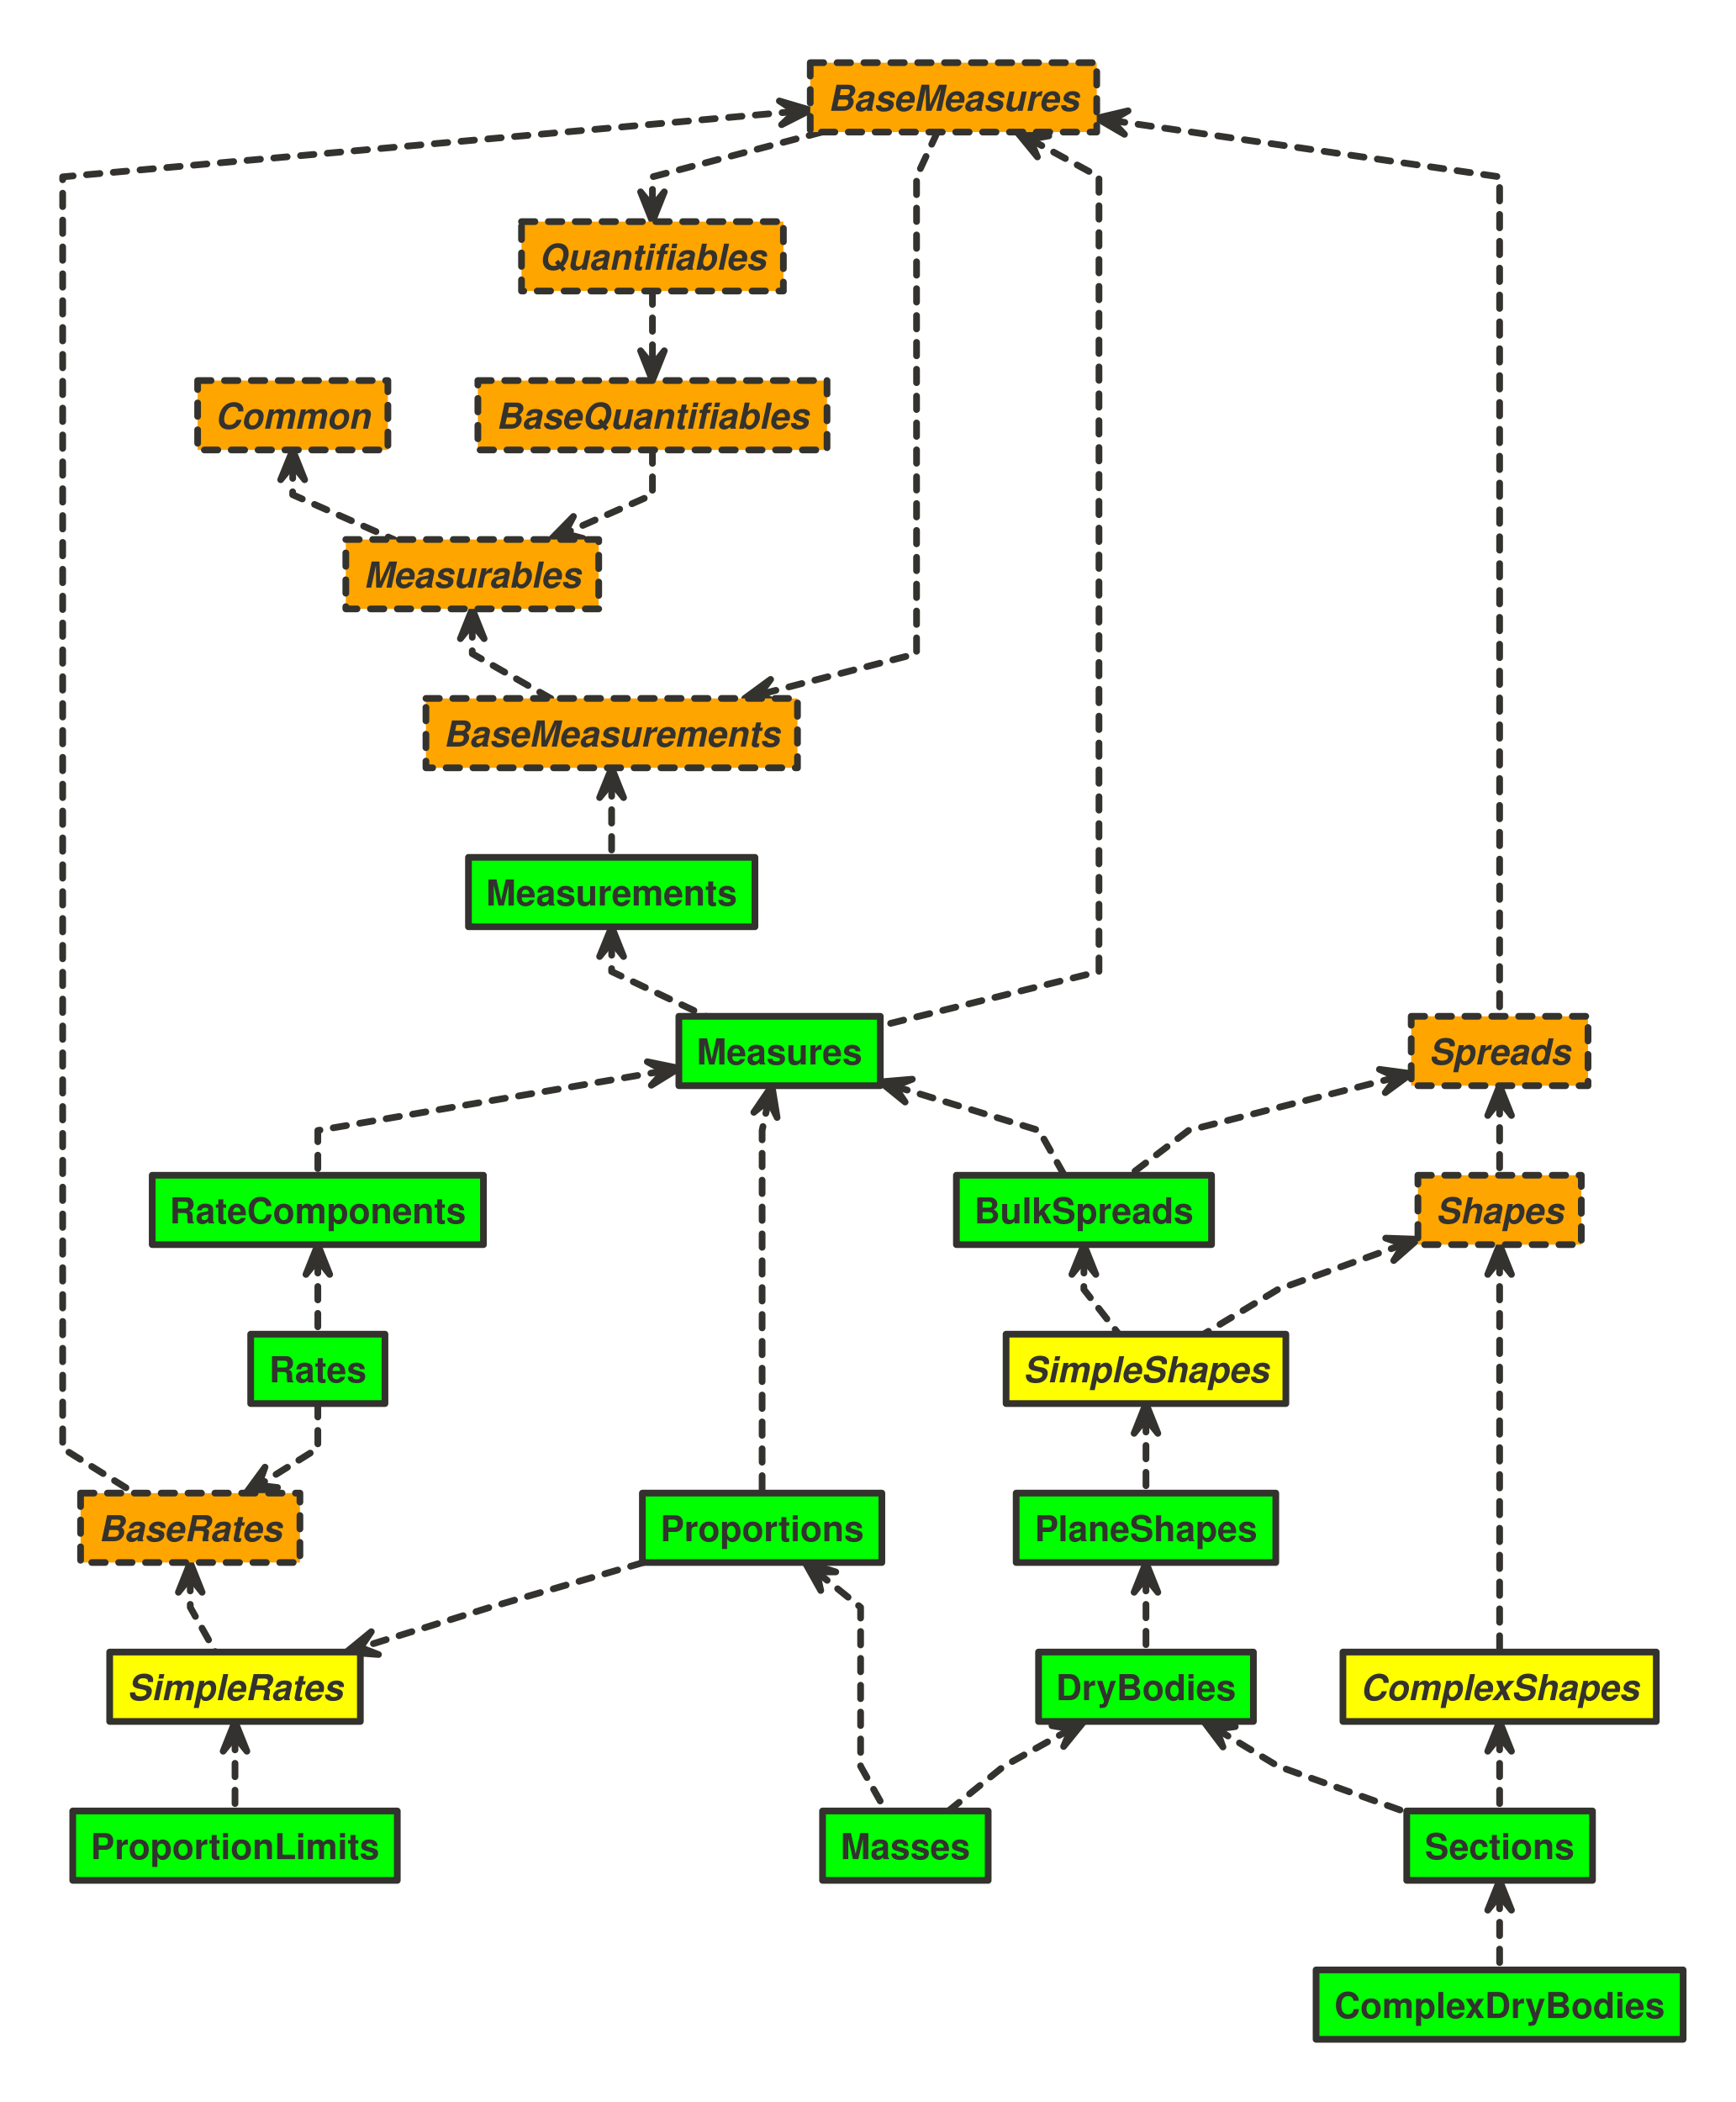
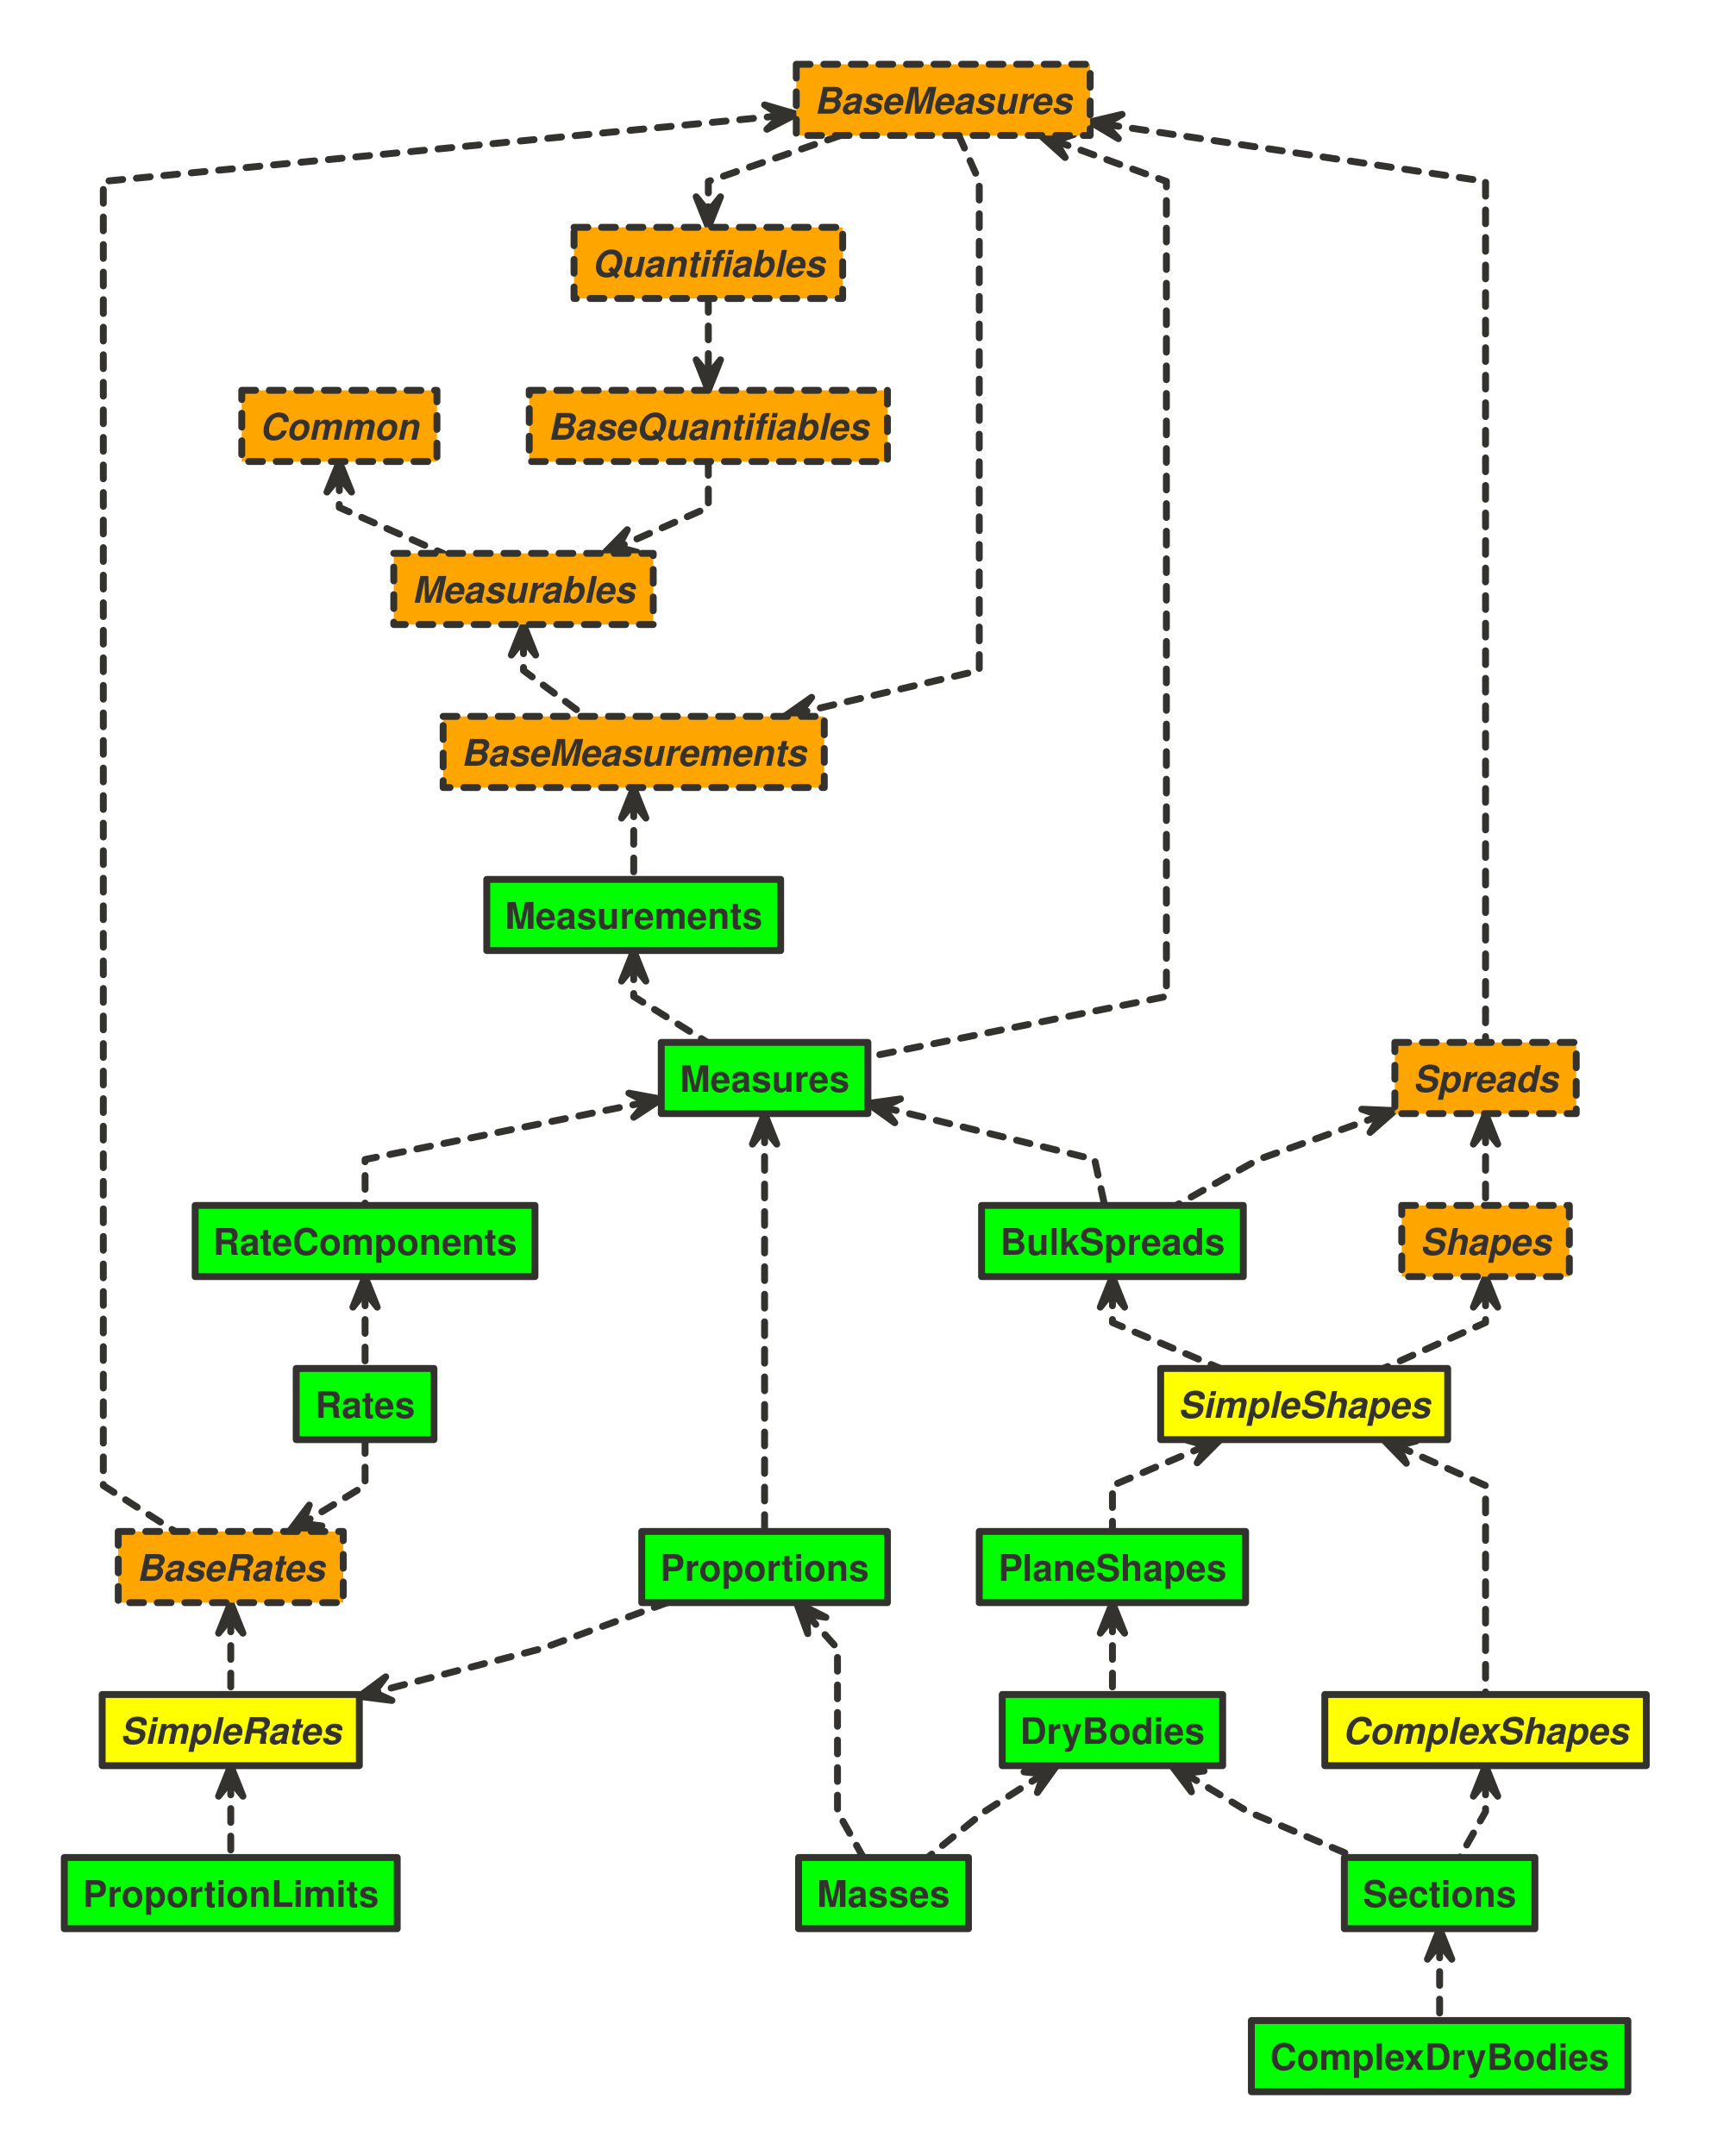
- <svg xmlns="http://www.w3.org/2000/svg" version="1.1" baseProfile="full" width="775.5" height="939.0" viewbox="0 0 775.5 939">
+ <svg xmlns="http://www.w3.org/2000/svg" version="1.1" baseProfile="full" width="745.0" height="939.0" viewbox="0 0 745 939">
  <g stroke-width="1.0" text-align="left" font="12pt Helvetica, Arial, sans-serif" font-size="12pt" font-family="Helvetica" font-weight="bold" font-style="normal">
    <g font-family="Helvetica" font-size="12pt" font-weight="bold" font-style="normal" stroke-width="3.0" stroke-linejoin="round" stroke-linecap="round" stroke="#33322E">
      <g stroke="transparent" fill="transparent">
-         <rect x="0.0" y="0.0" height="939.0" width="775.5" stroke="none" />
+         <rect x="0.0" y="0.0" height="939.0" width="745.0" stroke="none" />
      </g>
-       <g transform="translate(12.5, 8)" fill="#33322E">
+       <g transform="translate(8, 8)" fill="#33322E">
        <g transform="translate(20, 20)" fill="#33322E" font-family="Helvetica" font-size="12pt" font-weight="normal" font-style="normal">
          <g stroke-dasharray="6 6">
-             <path d="M98.3 179.7 L98.25 193 L143.461 213 L143.5 213.0 " fill="none" />
-           </g>
-           <path d="M103.6 186.3 L98.3 179.7 L92.9 186.3 L98.3 173.0 Z" />
-           <g stroke-dasharray="6 6">
-             <path d="M178.5 250.7 L178.5 264 L213.57 284 L213.6 284.0 " fill="none" />
-           </g>
-           <path d="M183.8 257.3 L178.5 250.7 L173.2 257.3 L178.5 244.0 Z" />
-           <g stroke-dasharray="6 6">
-             <path d="M259.0 173.0 L259 193 L219.748 210.31 L219.7 210.3 " fill="none" />
-           </g>
-           <path d="M223.7 202.7 L219.7 210.3 L228.0 212.5 L213.6 213.0 Z" />
-           <g stroke-dasharray="6 6">
-             <path d="M259.0 102.0 L259 122 L259 135.333 L259.0 135.3 " fill="none" />
-           </g>
-           <path d="M253.7 128.7 L259.0 135.3 L264.3 128.7 L259.0 142.0 Z" />
-           <g stroke-dasharray="6 6">
-             <path d="M386.3 31.0 L377 51 L377 86.5 L377 86.5 L377 122 L377 122 L377 157.5 L377 157.5 L377 193 L377 193 L377 228.5 L377 228.5 L377 264 L377 264 L306.691 282.319 L306.7 282.3 " fill="none" />
-           </g>
-           <path d="M311.8 275.5 L306.7 282.3 L314.5 285.8 L300.2 284.0 Z" />
-           <g stroke-dasharray="6 6">
-             <path d="M334.8 31.0 L259 51 L259 64.333 L259.0 64.3 " fill="none" />
-           </g>
-           <path d="M253.7 57.7 L259.0 64.3 L264.3 57.7 L259.0 71.0 Z" />
-           <g stroke-dasharray="6 6">
-             <path d="M464.1 25.8 L637.5 51 L637.5 86.5 L637.5 86.5 L637.5 122 L637.5 122 L637.5 157.5 L637.5 157.5 L637.5 193 L637.5 193 L637.5 228.5 L637.5 228.5 L637.5 264 L637.5 264 L637.5 299.5 L637.5 299.5 L637.5 335 L637.5 335 L637.5 370.5 L637.5 370.5 L637.5 406 L637.5 406 L637.5 426 L637.5 426.0 " fill="none" />
-           </g>
-           <path d="M471.5 21.5 L464.1 25.8 L469.9 32.0 L457.5 24.8 Z" />
-           <g stroke-dasharray="6 6">
-             <path d="M637.5 463.7 L637.5 477 L637.5 497 L637.5 497.0 " fill="none" />
-           </g>
-           <path d="M642.8 470.3 L637.5 463.7 L632.2 470.3 L637.5 457.0 Z" />
-           <g stroke-dasharray="6 6">
-             <path d="M240.8 321.7 L240.75 335 L240.75 355 L240.8 355.0 " fill="none" />
-           </g>
-           <path d="M246.1 328.3 L240.8 321.7 L235.4 328.3 L240.8 315.0 Z" />
-           <g stroke-dasharray="6 6">
-             <path d="M240.8 392.7 L240.75 406 L283.004 426 L283.0 426.0 " fill="none" />
-           </g>
-           <path d="M246.1 399.3 L240.8 392.7 L235.4 399.3 L240.8 386.0 Z" />
-           <g stroke-dasharray="6 6">
-             <path d="M427.7 34.2 L458.5 51 L458.5 86.5 L458.5 86.5 L458.5 122 L458.5 122 L458.5 157.5 L458.5 157.5 L458.5 193 L458.5 193 L458.5 228.5 L458.5 228.5 L458.5 264 L458.5 264 L458.5 299.5 L458.5 299.5 L458.5 335 L458.5 335 L458.5 370.5 L458.5 370.5 L458.5 406 L458.5 406 L360.75 430.309 L360.8 430.3 " fill="none" />
-           </g>
-           <path d="M436.1 32.7 L427.7 34.2 L431.0 42.1 L421.9 31.0 Z" />
-           <g stroke-dasharray="6 6">
-             <path d="M322.9 21.8 L-4.5 51 L-4.5 86.5 L-4.5 86.5 L-4.5 122 L-4.5 122 L-4.5 157.5 L-4.5 157.5 L-4.5 193 L-4.5 193 L-4.5 228.5 L-4.5 228.5 L-4.5 264 L-4.5 264 L-4.5 299.5 L-4.5 299.5 L-4.5 335 L-4.5 335 L-4.5 370.5 L-4.5 370.5 L-4.5 406 L-4.5 406 L-4.5 441.5 L-4.5 441.5 L-4.5 477 L-4.5 477 L-4.5 512.5 L-4.5 512.5 L-4.5 548 L-4.5 548 L-4.5 583.5 L-4.5 583.5 L-4.5 619 L-4.5 619 L27.613 639 L27.6 639.0 " fill="none" />
-           </g>
-           <path d="M316.7 27.7 L322.9 21.8 L315.7 17.1 L329.5 21.2 Z" />
-           <g stroke-dasharray="6 6">
-             <path d="M264.2 450.4 L109.5 477 L109.5 497 L109.5 497.0 " fill="none" />
-           </g>
-           <path d="M258.5 456.8 L264.2 450.4 L256.7 446.3 L270.8 449.2 Z" />
-           <g stroke-dasharray="6 6">
-             <path d="M109.5 599.0 L109.5 619 L83.046 635.476 L83.0 635.5 " fill="none" />
-           </g>
-           <path d="M85.9 627.4 L83.0 635.5 L91.5 636.5 L77.4 639.0 Z" />
-           <g stroke-dasharray="6 6">
-             <path d="M109.5 534.7 L109.5 548 L109.5 568 L109.5 568.0 " fill="none" />
-           </g>
-           <path d="M114.8 541.3 L109.5 534.7 L104.2 541.3 L109.5 528.0 Z" />
-           <g stroke-dasharray="6 6">
-             <path d="M52.5 676.7 L52.5 690 L63.768 710 L63.8 710.0 " fill="none" />
-           </g>
-           <path d="M57.8 683.3 L52.5 676.7 L47.2 683.3 L52.5 670.0 Z" />
+             <path d="M119.8 179.7 L119.75 193 L164.961 213 L165.0 213.0 " fill="none" />
+           </g>
+           <path d="M125.1 186.3 L119.8 179.7 L114.4 186.3 L119.8 173.0 Z" />
+           <g stroke-dasharray="6 6">
+             <path d="M200.0 250.7 L200 264 L227.042 284 L227.0 284.0 " fill="none" />
+           </g>
+           <path d="M205.3 257.3 L200.0 250.7 L194.7 257.3 L200.0 244.0 Z" />
+           <g stroke-dasharray="6 6">
+             <path d="M280.5 173.0 L280.5 193 L241.248 210.31 L241.2 210.3 " fill="none" />
+           </g>
+           <path d="M245.2 202.7 L241.2 210.3 L249.5 212.5 L235.1 213.0 Z" />
+           <g stroke-dasharray="6 6">
+             <path d="M280.5 102.0 L280.5 122 L280.5 135.333 L280.5 135.3 " fill="none" />
+           </g>
+           <path d="M275.2 128.7 L280.5 135.3 L285.8 128.7 L280.5 142.0 Z" />
+           <g stroke-dasharray="6 6">
+             <path d="M389.6 31.0 L398.5 51 L398.5 86.5 L398.5 86.5 L398.5 122 L398.5 122 L398.5 157.5 L398.5 157.5 L398.5 193 L398.5 193 L398.5 228.5 L398.5 228.5 L398.5 264 L398.5 264 L320.2 282.469 L320.2 282.5 " fill="none" />
+           </g>
+           <path d="M325.5 275.7 L320.2 282.5 L327.9 286.1 L313.7 284.0 Z" />
+           <g stroke-dasharray="6 6">
+             <path d="M338.1 31.0 L280.5 51 L280.5 64.333 L280.5 64.3 " fill="none" />
+           </g>
+           <path d="M275.2 57.7 L280.5 64.3 L285.8 57.7 L280.5 71.0 Z" />
+           <g stroke-dasharray="6 6">
+             <path d="M453.3 26.1 L619 51 L619 86.5 L619 86.5 L619 122 L619 122 L619 157.5 L619 157.5 L619 193 L619 193 L619 228.5 L619 228.5 L619 264 L619 264 L619 299.5 L619 299.5 L619 335 L619 335 L619 370.5 L619 370.5 L619 406 L619 406 L619 426 L619.0 426.0 " fill="none" />
+           </g>
+           <path d="M460.7 21.8 L453.3 26.1 L459.1 32.4 L446.8 25.1 Z" />
+           <g stroke-dasharray="6 6">
+             <path d="M619.0 463.7 L619 477 L619 497 L619.0 497.0 " fill="none" />
+           </g>
+           <path d="M624.3 470.3 L619.0 463.7 L613.7 470.3 L619.0 457.0 Z" />
+           <g stroke-dasharray="6 6">
+             <path d="M248.0 321.7 L248 335 L248 355 L248.0 355.0 " fill="none" />
+           </g>
+           <path d="M253.3 328.3 L248.0 321.7 L242.7 328.3 L248.0 315.0 Z" />
+           <g stroke-dasharray="6 6">
+             <path d="M248.0 392.7 L248 406 L280.113 426 L280.1 426.0 " fill="none" />
+           </g>
+           <path d="M253.3 399.3 L248.0 392.7 L242.7 399.3 L248.0 386.0 Z" />
+           <g stroke-dasharray="6 6">
+             <path d="M431.5 33.3 L480 51 L480 86.5 L480 86.5 L480 122 L480 122 L480 157.5 L480 157.5 L480 193 L480 193 L480 228.5 L480 228.5 L480 264 L480 264 L480 299.5 L480 299.5 L480 335 L480 335 L480 370.5 L480 370.5 L480 406 L480 406 L350 432.371 L350.0 432.4 " fill="none" />
+           </g>
+           <path d="M439.6 30.6 L431.5 33.3 L435.9 40.6 L425.2 31.0 Z" />
+           <g stroke-dasharray="6 6">
+             <path d="M312.1 22.4 L17 51 L17 86.5 L17 86.5 L17 122 L17 122 L17 157.5 L17 157.5 L17 193 L17 193 L17 228.5 L17 228.5 L17 264 L17 264 L17 299.5 L17 299.5 L17 335 L17 335 L17 370.5 L17 370.5 L17 406 L17 406 L17 441.5 L17 441.5 L17 477 L17 477 L17 512.5 L17 512.5 L17 548 L17 548 L17 583.5 L17 583.5 L17 619 L17 619 L48.268 639 L48.3 639.0 " fill="none" />
+           </g>
+           <path d="M306.0 28.3 L312.1 22.4 L305.0 17.7 L318.8 21.7 Z" />
+           <g stroke-dasharray="6 6">
+             <path d="M253.5 452.0 L131 477 L131 497 L131.0 497.0 " fill="none" />
+           </g>
+           <path d="M248.0 458.6 L253.5 452.0 L245.9 448.1 L260.0 450.7 Z" />
+           <g stroke-dasharray="6 6">
+             <path d="M131.0 599.0 L131 619 L103.742 635.541 L103.7 635.5 " fill="none" />
+           </g>
+           <path d="M106.7 627.5 L103.7 635.5 L112.2 636.6 L98.0 639.0 Z" />
+           <g stroke-dasharray="6 6">
+             <path d="M131.0 534.7 L131 548 L131 568 L131.0 568.0 " fill="none" />
+           </g>
+           <path d="M136.3 541.3 L131.0 534.7 L125.7 541.3 L131.0 528.0 Z" />
+           <g stroke-dasharray="6 6">
+             <path d="M72.5 676.7 L72.5 690 L72.5 710 L72.5 710.0 " fill="none" />
+           </g>
+           <path d="M77.8 683.3 L72.5 676.7 L67.2 683.3 L72.5 670.0 Z" />
          <g stroke-dasharray="6 6">
            <path d="M72.5 747.7 L72.5 761 L72.5 781 L72.5 781.0 " fill="none" />
          </g>
          <path d="M77.8 754.3 L72.5 747.7 L67.2 754.3 L72.5 741.0 Z" />
          <g stroke-dasharray="6 6">
-             <path d="M255.0 670.0 L186.5 690 L128.64 708.018 L128.6 708.0 " fill="none" />
-           </g>
-           <path d="M133.4 700.9 L128.6 708.0 L136.6 711.1 L122.3 710.0 Z" />
-           <g stroke-dasharray="6 6">
-             <path d="M310.9 463.5 L308 477 L308 512.5 L308 512.5 L308 548 L308 548 L308 583.5 L308 583.5 L308 619 L308 619 L308 639 L308.0 639.0 " fill="none" />
-           </g>
-           <path d="M314.7 471.2 L310.9 463.5 L304.3 468.9 L312.4 457.0 Z" />
-           <g stroke-dasharray="6 6">
-             <path d="M367.1 457.2 L431.75 477 L443.018 497 L443.0 497.0 " fill="none" />
-           </g>
-           <path d="M375.1 454.1 L367.1 457.2 L371.9 464.3 L360.8 455.3 Z" />
-           <g stroke-dasharray="6 6">
-             <path d="M591.5 453.2 L498.5 477 L472.162 497 L472.2 497.0 " fill="none" />
-           </g>
-           <path d="M586.4 460.1 L591.5 453.2 L583.8 449.7 L598.0 451.6 Z" />
-           <g stroke-dasharray="6 6">
-             <path d="M451.8 534.7 L451.75 548 L467.384 568 L467.4 568.0 " fill="none" />
-           </g>
-           <path d="M457.1 541.3 L451.8 534.7 L446.4 541.3 L451.8 528.0 Z" />
-           <g stroke-dasharray="6 6">
-             <path d="M594.7 527.8 L538.5 548 L505.261 568 L505.3 568.0 " fill="none" />
-           </g>
-           <path d="M590.2 535.1 L594.7 527.8 L586.6 525.1 L601.0 525.6 Z" />
-           <g stroke-dasharray="6 6">
-             <path d="M479.5 605.7 L479.5 619 L479.5 639 L479.5 639.0 " fill="none" />
-           </g>
-           <path d="M484.8 612.3 L479.5 605.7 L474.2 612.3 L479.5 599.0 Z" />
-           <g stroke-dasharray="6 6">
-             <path d="M479.5 676.7 L479.5 690 L479.5 710 L479.5 710.0 " fill="none" />
-           </g>
-           <path d="M484.8 683.3 L479.5 676.7 L474.2 683.3 L479.5 670.0 Z" />
-           <g stroke-dasharray="6 6">
-             <path d="M332.4 674.2 L352 690 L352 725.5 L352 725.5 L352 761 L352 761 L363.268 781 L363.3 781.0 " fill="none" />
-           </g>
-           <path d="M340.9 674.2 L332.4 674.2 L334.2 682.5 L327.2 670.0 Z" />
-           <g stroke-dasharray="6 6">
-             <path d="M446.0 744.3 L416 761 L391.211 781 L391.2 781.0 " fill="none" />
-           </g>
-           <path d="M442.7 752.2 L446.0 744.3 L437.5 742.9 L451.8 741.0 Z" />
-           <g stroke-dasharray="6 6">
-             <path d="M637.5 534.7 L637.5 548 L637.5 583.5 L637.5 583.5 L637.5 619 L637.5 619 L637.5 654.5 L637.5 654.5 L637.5 690 L637.5 690 L637.5 710 L637.5 710.0 " fill="none" />
-           </g>
-           <path d="M642.8 541.3 L637.5 534.7 L632.2 541.3 L637.5 528.0 Z" />
-           <g stroke-dasharray="6 6">
-             <path d="M511.0 744.4 L538.5 761 L596 781.619 L596.0 781.6 " fill="none" />
-           </g>
-           <path d="M519.4 743.3 L511.0 744.4 L513.9 752.4 L505.3 741.0 Z" />
-           <g stroke-dasharray="6 6">
-             <path d="M637.5 747.7 L637.5 761 L637.5 781 L637.5 781.0 " fill="none" />
-           </g>
-           <path d="M642.8 754.3 L637.5 747.7 L632.2 754.3 L637.5 741.0 Z" />
-           <g stroke-dasharray="6 6">
-             <path d="M637.5 818.7 L637.5 832 L637.5 852 L637.5 852.0 " fill="none" />
-           </g>
-           <path d="M642.8 825.3 L637.5 818.7 L632.2 825.3 L637.5 812.0 Z" />
+             <path d="M262.6 670.0 L208 690 L134.949 709.139 L134.9 709.1 " fill="none" />
+           </g>
+           <path d="M140.0 702.3 L134.9 709.1 L142.7 712.6 L128.5 710.8 Z" />
+           <g stroke-dasharray="6 6">
+             <path d="M305.0 463.7 L305 477 L305 512.5 L305 512.5 L305 548 L305 548 L305 583.5 L305 583.5 L305 619 L305 619 L305 639 L305.0 639.0 " fill="none" />
+           </g>
+           <path d="M310.3 470.3 L305.0 463.7 L299.7 470.3 L305.0 457.0 Z" />
+           <g stroke-dasharray="6 6">
+             <path d="M356.5 454.2 L448.75 477 L453.116 497 L453.1 497.0 " fill="none" />
+           </g>
+           <path d="M364.2 450.6 L356.5 454.2 L361.7 461.0 L350.0 452.6 Z" />
+           <g stroke-dasharray="6 6">
+             <path d="M573.2 457.9 L520 477 L484.225 497 L484.2 497.0 " fill="none" />
+           </g>
+           <path d="M568.7 465.2 L573.2 457.9 L565.1 455.1 L579.5 455.7 Z" />
+           <g stroke-dasharray="6 6">
+             <path d="M456.5 534.7 L456.5 548 L503.542 568 L503.5 568.0 " fill="none" />
+           </g>
+           <path d="M461.8 541.3 L456.5 534.7 L451.2 541.3 L456.5 528.0 Z" />
+           <g stroke-dasharray="6 6">
+             <path d="M619.0 534.7 L619 548 L574.493 568 L574.5 568.0 " fill="none" />
+           </g>
+           <path d="M624.3 541.3 L619.0 534.7 L613.7 541.3 L619.0 528.0 Z" />
+           <g stroke-dasharray="6 6">
+             <path d="M497.4 601.6 L456.5 619 L456.5 639 L456.5 639.0 " fill="none" />
+           </g>
+           <path d="M493.4 609.1 L497.4 601.6 L489.2 599.3 L503.5 599.0 Z" />
+           <g stroke-dasharray="6 6">
+             <path d="M456.5 676.7 L456.5 690 L456.5 710 L456.5 710.0 " fill="none" />
+           </g>
+           <path d="M461.8 683.3 L456.5 676.7 L451.2 683.3 L456.5 670.0 Z" />
+           <g stroke-dasharray="6 6">
+             <path d="M323.3 675.0 L336.75 690 L336.75 725.5 L336.75 725.5 L336.75 761 L336.75 761 L348.018 781 L348.0 781.0 " fill="none" />
+           </g>
+           <path d="M331.7 676.4 L323.3 675.0 L323.8 683.5 L318.9 670.0 Z" />
+           <g stroke-dasharray="6 6">
+             <path d="M426.5 744.6 L400.75 761 L375.961 781 L376.0 781.0 " fill="none" />
+           </g>
+           <path d="M423.8 752.7 L426.5 744.6 L418.0 743.7 L432.2 741.0 Z" />
+           <g stroke-dasharray="6 6">
+             <path d="M580.6 601.7 L619 619 L619 654.5 L619 654.5 L619 690 L619 690 L619 710 L619.0 710.0 " fill="none" />
+           </g>
+           <path d="M588.8 599.6 L580.6 601.7 L584.5 609.3 L574.5 599.0 Z" />
+           <g stroke-dasharray="6 6">
+             <path d="M488.0 744.4 L515.5 761 L562.542 781 L562.5 781.0 " fill="none" />
+           </g>
+           <path d="M496.4 743.3 L488.0 744.4 L490.9 752.4 L482.3 741.0 Z" />
+           <g stroke-dasharray="6 6">
+             <path d="M619.0 747.7 L619 761 L607.732 781 L607.7 781.0 " fill="none" />
+           </g>
+           <path d="M624.3 754.3 L619.0 747.7 L613.7 754.3 L619.0 741.0 Z" />
+           <g stroke-dasharray="6 6">
+             <path d="M599.0 818.7 L599 832 L599 852 L599.0 852.0 " fill="none" />
+           </g>
+           <path d="M604.3 825.3 L599.0 818.7 L593.7 825.3 L599.0 812.0 Z" />
          <g data-name="Common">
            <g fill="orange" stroke="#33322E" stroke-dasharray="6 6" data-name="Common">
-               <rect x="55.8" y="142.0" height="31.0" width="85.0" data-name="Common" />
-             </g>
-             <g transform="translate(55.75, 142)" font-family="Helvetica" font-size="12pt" font-weight="bold" font-style="italic" data-name="Common">
+               <rect x="77.3" y="142.0" height="31.0" width="85.0" data-name="Common" />
+             </g>
+             <g transform="translate(77.25, 142)" font-family="Helvetica" font-size="12pt" font-weight="bold" font-style="italic" data-name="Common">
              <g transform="translate(8, 8)" fill="#33322E" text-align="center" data-name="Common">
                <text x="34.5" y="13.5" stroke="none" text-anchor="middle" data-name="Common">Common</text>
              </g>
            </g>
          </g>
          <g data-name="Measurables">
            <g fill="orange" stroke="#33322E" stroke-dasharray="6 6" data-name="Measurables">
-               <rect x="122.0" y="213.0" height="31.0" width="113.0" data-name="Measurables" />
-             </g>
-             <g transform="translate(122, 213)" font-family="Helvetica" font-size="12pt" font-weight="bold" font-style="italic" data-name="Measurables">
+               <rect x="143.5" y="213.0" height="31.0" width="113.0" data-name="Measurables" />
+             </g>
+             <g transform="translate(143.5, 213)" font-family="Helvetica" font-size="12pt" font-weight="bold" font-style="italic" data-name="Measurables">
              <g transform="translate(8, 8)" fill="#33322E" text-align="center" data-name="Measurables">
                <text x="48.5" y="13.5" stroke="none" text-anchor="middle" data-name="Measurables">Measurables</text>
              </g>
            </g>
          </g>
          <g data-name="BaseMeasurements">
            <g fill="orange" stroke="#33322E" stroke-dasharray="6 6" data-name="BaseMeasurements">
-               <rect x="157.8" y="284.0" height="31.0" width="166.0" data-name="BaseMeasurements" />
-             </g>
-             <g transform="translate(157.75, 284)" font-family="Helvetica" font-size="12pt" font-weight="bold" font-style="italic" data-name="BaseMeasurements">
+               <rect x="165.0" y="284.0" height="31.0" width="166.0" data-name="BaseMeasurements" />
+             </g>
+             <g transform="translate(165, 284)" font-family="Helvetica" font-size="12pt" font-weight="bold" font-style="italic" data-name="BaseMeasurements">
              <g transform="translate(8, 8)" fill="#33322E" text-align="center" data-name="BaseMeasurements">
                <text x="75.0" y="13.5" stroke="none" text-anchor="middle" data-name="BaseMeasurements">BaseMeasurements</text>
              </g>
            </g>
          </g>
          <g data-name="BaseQuantifiables">
            <g fill="orange" stroke="#33322E" stroke-dasharray="6 6" data-name="BaseQuantifiables">
-               <rect x="181.0" y="142.0" height="31.0" width="156.0" data-name="BaseQuantifiables" />
-             </g>
-             <g transform="translate(181, 142)" font-family="Helvetica" font-size="12pt" font-weight="bold" font-style="italic" data-name="BaseQuantifiables">
+               <rect x="202.5" y="142.0" height="31.0" width="156.0" data-name="BaseQuantifiables" />
+             </g>
+             <g transform="translate(202.5, 142)" font-family="Helvetica" font-size="12pt" font-weight="bold" font-style="italic" data-name="BaseQuantifiables">
              <g transform="translate(8, 8)" fill="#33322E" text-align="center" data-name="BaseQuantifiables">
                <text x="70.0" y="13.5" stroke="none" text-anchor="middle" data-name="BaseQuantifiables">BaseQuantifiables</text>
              </g>
            </g>
          </g>
          <g data-name="Quantifiables">
            <g fill="orange" stroke="#33322E" stroke-dasharray="6 6" data-name="Quantifiables">
-               <rect x="200.5" y="71.0" height="31.0" width="117.0" data-name="Quantifiables" />
-             </g>
-             <g transform="translate(200.5, 71)" font-family="Helvetica" font-size="12pt" font-weight="bold" font-style="italic" data-name="Quantifiables">
+               <rect x="222.0" y="71.0" height="31.0" width="117.0" data-name="Quantifiables" />
+             </g>
+             <g transform="translate(222, 71)" font-family="Helvetica" font-size="12pt" font-weight="bold" font-style="italic" data-name="Quantifiables">
              <g transform="translate(8, 8)" fill="#33322E" text-align="center" data-name="Quantifiables">
                <text x="50.5" y="13.5" stroke="none" text-anchor="middle" data-name="Quantifiables">Quantifiables</text>
              </g>
            </g>
          </g>
          <g data-name="BaseMeasures">
            <g fill="orange" stroke="#33322E" stroke-dasharray="6 6" data-name="BaseMeasures">
-               <rect x="329.5" y="0.0" height="31.0" width="128.0" data-name="BaseMeasures" />
-             </g>
-             <g transform="translate(329.5, 0)" font-family="Helvetica" font-size="12pt" font-weight="bold" font-style="italic" data-name="BaseMeasures">
+               <rect x="318.8" y="0.0" height="31.0" width="128.0" data-name="BaseMeasures" />
+             </g>
+             <g transform="translate(318.75, 0)" font-family="Helvetica" font-size="12pt" font-weight="bold" font-style="italic" data-name="BaseMeasures">
              <g transform="translate(8, 8)" fill="#33322E" text-align="center" data-name="BaseMeasures">
                <text x="56.0" y="13.5" stroke="none" text-anchor="middle" data-name="BaseMeasures">BaseMeasures</text>
              </g>
            </g>
          </g>
          <g data-name="Spreads">
            <g fill="orange" stroke="#33322E" stroke-dasharray="6 6" data-name="Spreads">
-               <rect x="598.0" y="426.0" height="31.0" width="79.0" data-name="Spreads" />
-             </g>
-             <g transform="translate(598, 426)" font-family="Helvetica" font-size="12pt" font-weight="bold" font-style="italic" data-name="Spreads">
+               <rect x="579.5" y="426.0" height="31.0" width="79.0" data-name="Spreads" />
+             </g>
+             <g transform="translate(579.5, 426)" font-family="Helvetica" font-size="12pt" font-weight="bold" font-style="italic" data-name="Spreads">
              <g transform="translate(8, 8)" fill="#33322E" text-align="center" data-name="Spreads">
                <text x="31.5" y="13.5" stroke="none" text-anchor="middle" data-name="Spreads">Spreads</text>
              </g>
            </g>
          </g>
          <g data-name="Shapes">
            <g fill="orange" stroke="#33322E" stroke-dasharray="6 6" data-name="Shapes">
-               <rect x="601.0" y="497.0" height="31.0" width="73.0" data-name="Shapes" />
-             </g>
-             <g transform="translate(601, 497)" font-family="Helvetica" font-size="12pt" font-weight="bold" font-style="italic" data-name="Shapes">
+               <rect x="582.5" y="497.0" height="31.0" width="73.0" data-name="Shapes" />
+             </g>
+             <g transform="translate(582.5, 497)" font-family="Helvetica" font-size="12pt" font-weight="bold" font-style="italic" data-name="Shapes">
              <g transform="translate(8, 8)" fill="#33322E" text-align="center" data-name="Shapes">
                <text x="28.5" y="13.5" stroke="none" text-anchor="middle" data-name="Shapes">Shapes</text>
              </g>
            </g>
          </g>
          <g data-name="Measurements">
            <g fill="lime" stroke="#33322E" data-name="Measurements">
-               <rect x="176.8" y="355.0" height="31.0" width="128.0" data-name="Measurements" />
-             </g>
-             <g transform="translate(176.75, 355)" font-family="Helvetica" font-size="12pt" font-weight="bold" font-style="normal" data-name="Measurements">
+               <rect x="184.0" y="355.0" height="31.0" width="128.0" data-name="Measurements" />
+             </g>
+             <g transform="translate(184, 355)" font-family="Helvetica" font-size="12pt" font-weight="bold" font-style="normal" data-name="Measurements">
              <g transform="translate(8, 8)" fill="#33322E" text-align="center" data-name="Measurements">
                <text x="56.0" y="13.5" stroke="none" text-anchor="middle" data-name="Measurements">Measurements</text>
              </g>
            </g>
          </g>
          <g data-name="Measures">
            <g fill="lime" stroke="#33322E" data-name="Measures">
-               <rect x="270.8" y="426.0" height="31.0" width="90.0" data-name="Measures" />
-             </g>
-             <g transform="translate(270.75, 426)" font-family="Helvetica" font-size="12pt" font-weight="bold" font-style="normal" data-name="Measures">
+               <rect x="260.0" y="426.0" height="31.0" width="90.0" data-name="Measures" />
+             </g>
+             <g transform="translate(260, 426)" font-family="Helvetica" font-size="12pt" font-weight="bold" font-style="normal" data-name="Measures">
              <g transform="translate(8, 8)" fill="#33322E" text-align="center" data-name="Measures">
                <text x="37.0" y="13.5" stroke="none" text-anchor="middle" data-name="Measures">Measures</text>
              </g>
            </g>
          </g>
          <g data-name="BaseRates">
            <g fill="orange" stroke="#33322E" stroke-dasharray="6 6" data-name="BaseRates">
-               <rect x="3.5" y="639.0" height="31.0" width="98.0" data-name="BaseRates" />
-             </g>
-             <g transform="translate(3.5, 639)" font-family="Helvetica" font-size="12pt" font-weight="bold" font-style="italic" data-name="BaseRates">
+               <rect x="23.5" y="639.0" height="31.0" width="98.0" data-name="BaseRates" />
+             </g>
+             <g transform="translate(23.5, 639)" font-family="Helvetica" font-size="12pt" font-weight="bold" font-style="italic" data-name="BaseRates">
              <g transform="translate(8, 8)" fill="#33322E" text-align="center" data-name="BaseRates">
                <text x="41.0" y="13.5" stroke="none" text-anchor="middle" data-name="BaseRates">BaseRates</text>
              </g>
            </g>
          </g>
          <g data-name="SimpleRates">
            <g fill="yellow" stroke="#33322E" data-name="SimpleRates">
              <rect x="16.5" y="710.0" height="31.0" width="112.0" data-name="SimpleRates" />
            </g>
            <g transform="translate(16.5, 710)" font-family="Helvetica" font-size="12pt" font-weight="bold" font-style="italic" data-name="SimpleRates">
              <g transform="translate(8, 8)" fill="#33322E" text-align="center" data-name="SimpleRates">
                <text x="48.0" y="13.5" stroke="none" text-anchor="middle" data-name="SimpleRates">SimpleRates</text>
              </g>
            </g>
          </g>
          <g data-name="RateComponents">
            <g fill="lime" stroke="#33322E" data-name="RateComponents">
-               <rect x="35.5" y="497.0" height="31.0" width="148.0" data-name="RateComponents" />
-             </g>
-             <g transform="translate(35.5, 497)" font-family="Helvetica" font-size="12pt" font-weight="bold" font-style="normal" data-name="RateComponents">
+               <rect x="57.0" y="497.0" height="31.0" width="148.0" data-name="RateComponents" />
+             </g>
+             <g transform="translate(57, 497)" font-family="Helvetica" font-size="12pt" font-weight="bold" font-style="normal" data-name="RateComponents">
              <g transform="translate(8, 8)" fill="#33322E" text-align="center" data-name="RateComponents">
                <text x="66.0" y="13.5" stroke="none" text-anchor="middle" data-name="RateComponents">RateComponents</text>
              </g>
            </g>
          </g>
          <g data-name="Rates">
            <g fill="lime" stroke="#33322E" data-name="Rates">
-               <rect x="79.5" y="568.0" height="31.0" width="60.0" data-name="Rates" />
-             </g>
-             <g transform="translate(79.5, 568)" font-family="Helvetica" font-size="12pt" font-weight="bold" font-style="normal" data-name="Rates">
+               <rect x="101.0" y="568.0" height="31.0" width="60.0" data-name="Rates" />
+             </g>
+             <g transform="translate(101, 568)" font-family="Helvetica" font-size="12pt" font-weight="bold" font-style="normal" data-name="Rates">
              <g transform="translate(8, 8)" fill="#33322E" text-align="center" data-name="Rates">
                <text x="22.0" y="13.5" stroke="none" text-anchor="middle" data-name="Rates">Rates</text>
              </g>
            </g>
          </g>
          <g data-name="Proportions">
            <g fill="lime" stroke="#33322E" data-name="Proportions">
-               <rect x="254.5" y="639.0" height="31.0" width="107.0" data-name="Proportions" />
-             </g>
-             <g transform="translate(254.5, 639)" font-family="Helvetica" font-size="12pt" font-weight="bold" font-style="normal" data-name="Proportions">
+               <rect x="251.5" y="639.0" height="31.0" width="107.0" data-name="Proportions" />
+             </g>
+             <g transform="translate(251.5, 639)" font-family="Helvetica" font-size="12pt" font-weight="bold" font-style="normal" data-name="Proportions">
              <g transform="translate(8, 8)" fill="#33322E" text-align="center" data-name="Proportions">
                <text x="45.5" y="13.5" stroke="none" text-anchor="middle" data-name="Proportions">Proportions</text>
              </g>
            </g>
          </g>
          <g data-name="ProportionLimits">
            <g fill="lime" stroke="#33322E" data-name="ProportionLimits">
              <rect x="0.0" y="781.0" height="31.0" width="145.0" data-name="ProportionLimits" />
            </g>
            <g transform="translate(0, 781)" font-family="Helvetica" font-size="12pt" font-weight="bold" font-style="normal" data-name="ProportionLimits">
              <g transform="translate(8, 8)" fill="#33322E" text-align="center" data-name="ProportionLimits">
                <text x="64.5" y="13.5" stroke="none" text-anchor="middle" data-name="ProportionLimits">ProportionLimits</text>
              </g>
            </g>
          </g>
          <g data-name="BulkSpreads">
            <g fill="lime" stroke="#33322E" data-name="BulkSpreads">
-               <rect x="394.8" y="497.0" height="31.0" width="114.0" data-name="BulkSpreads" />
-             </g>
-             <g transform="translate(394.75, 497)" font-family="Helvetica" font-size="12pt" font-weight="bold" font-style="normal" data-name="BulkSpreads">
+               <rect x="399.5" y="497.0" height="31.0" width="114.0" data-name="BulkSpreads" />
+             </g>
+             <g transform="translate(399.5, 497)" font-family="Helvetica" font-size="12pt" font-weight="bold" font-style="normal" data-name="BulkSpreads">
              <g transform="translate(8, 8)" fill="#33322E" text-align="center" data-name="BulkSpreads">
                <text x="49.0" y="13.5" stroke="none" text-anchor="middle" data-name="BulkSpreads">BulkSpreads</text>
              </g>
            </g>
          </g>
          <g data-name="SimpleShapes">
            <g fill="yellow" stroke="#33322E" data-name="SimpleShapes">
-               <rect x="417.0" y="568.0" height="31.0" width="125.0" data-name="SimpleShapes" />
-             </g>
-             <g transform="translate(417, 568)" font-family="Helvetica" font-size="12pt" font-weight="bold" font-style="italic" data-name="SimpleShapes">
+               <rect x="477.5" y="568.0" height="31.0" width="125.0" data-name="SimpleShapes" />
+             </g>
+             <g transform="translate(477.5, 568)" font-family="Helvetica" font-size="12pt" font-weight="bold" font-style="italic" data-name="SimpleShapes">
              <g transform="translate(8, 8)" fill="#33322E" text-align="center" data-name="SimpleShapes">
                <text x="54.5" y="13.5" stroke="none" text-anchor="middle" data-name="SimpleShapes">SimpleShapes</text>
              </g>
            </g>
          </g>
          <g data-name="PlaneShapes">
            <g fill="lime" stroke="#33322E" data-name="PlaneShapes">
-               <rect x="421.5" y="639.0" height="31.0" width="116.0" data-name="PlaneShapes" />
-             </g>
-             <g transform="translate(421.5, 639)" font-family="Helvetica" font-size="12pt" font-weight="bold" font-style="normal" data-name="PlaneShapes">
+               <rect x="398.5" y="639.0" height="31.0" width="116.0" data-name="PlaneShapes" />
+             </g>
+             <g transform="translate(398.5, 639)" font-family="Helvetica" font-size="12pt" font-weight="bold" font-style="normal" data-name="PlaneShapes">
              <g transform="translate(8, 8)" fill="#33322E" text-align="center" data-name="PlaneShapes">
                <text x="50.0" y="13.5" stroke="none" text-anchor="middle" data-name="PlaneShapes">PlaneShapes</text>
              </g>
            </g>
          </g>
          <g data-name="DryBodies">
            <g fill="lime" stroke="#33322E" data-name="DryBodies">
-               <rect x="431.5" y="710.0" height="31.0" width="96.0" data-name="DryBodies" />
-             </g>
-             <g transform="translate(431.5, 710)" font-family="Helvetica" font-size="12pt" font-weight="bold" font-style="normal" data-name="DryBodies">
+               <rect x="408.5" y="710.0" height="31.0" width="96.0" data-name="DryBodies" />
+             </g>
+             <g transform="translate(408.5, 710)" font-family="Helvetica" font-size="12pt" font-weight="bold" font-style="normal" data-name="DryBodies">
              <g transform="translate(8, 8)" fill="#33322E" text-align="center" data-name="DryBodies">
                <text x="40.0" y="13.5" stroke="none" text-anchor="middle" data-name="DryBodies">DryBodies</text>
              </g>
            </g>
          </g>
          <g data-name="Masses">
            <g fill="lime" stroke="#33322E" data-name="Masses">
-               <rect x="335.0" y="781.0" height="31.0" width="74.0" data-name="Masses" />
-             </g>
-             <g transform="translate(335, 781)" font-family="Helvetica" font-size="12pt" font-weight="bold" font-style="normal" data-name="Masses">
+               <rect x="319.8" y="781.0" height="31.0" width="74.0" data-name="Masses" />
+             </g>
+             <g transform="translate(319.75, 781)" font-family="Helvetica" font-size="12pt" font-weight="bold" font-style="normal" data-name="Masses">
              <g transform="translate(8, 8)" fill="#33322E" text-align="center" data-name="Masses">
                <text x="29.0" y="13.5" stroke="none" text-anchor="middle" data-name="Masses">Masses</text>
              </g>
            </g>
          </g>
          <g data-name="ComplexShapes">
            <g fill="yellow" stroke="#33322E" data-name="ComplexShapes">
-               <rect x="567.5" y="710.0" height="31.0" width="140.0" data-name="ComplexShapes" />
-             </g>
-             <g transform="translate(567.5, 710)" font-family="Helvetica" font-size="12pt" font-weight="bold" font-style="italic" data-name="ComplexShapes">
+               <rect x="549.0" y="710.0" height="31.0" width="140.0" data-name="ComplexShapes" />
+             </g>
+             <g transform="translate(549, 710)" font-family="Helvetica" font-size="12pt" font-weight="bold" font-style="italic" data-name="ComplexShapes">
              <g transform="translate(8, 8)" fill="#33322E" text-align="center" data-name="ComplexShapes">
                <text x="62.0" y="13.5" stroke="none" text-anchor="middle" data-name="ComplexShapes">ComplexShapes</text>
              </g>
            </g>
          </g>
          <g data-name="Sections">
            <g fill="lime" stroke="#33322E" data-name="Sections">
-               <rect x="596.0" y="781.0" height="31.0" width="83.0" data-name="Sections" />
-             </g>
-             <g transform="translate(596, 781)" font-family="Helvetica" font-size="12pt" font-weight="bold" font-style="normal" data-name="Sections">
+               <rect x="557.5" y="781.0" height="31.0" width="83.0" data-name="Sections" />
+             </g>
+             <g transform="translate(557.5, 781)" font-family="Helvetica" font-size="12pt" font-weight="bold" font-style="normal" data-name="Sections">
              <g transform="translate(8, 8)" fill="#33322E" text-align="center" data-name="Sections">
                <text x="33.5" y="13.5" stroke="none" text-anchor="middle" data-name="Sections">Sections</text>
              </g>
            </g>
          </g>
          <g data-name="ComplexDryBodies">
            <g fill="lime" stroke="#33322E" data-name="ComplexDryBodies">
-               <rect x="555.5" y="852.0" height="31.0" width="164.0" data-name="ComplexDryBodies" />
-             </g>
-             <g transform="translate(555.5, 852)" font-family="Helvetica" font-size="12pt" font-weight="bold" font-style="normal" data-name="ComplexDryBodies">
+               <rect x="517.0" y="852.0" height="31.0" width="164.0" data-name="ComplexDryBodies" />
+             </g>
+             <g transform="translate(517, 852)" font-family="Helvetica" font-size="12pt" font-weight="bold" font-style="normal" data-name="ComplexDryBodies">
              <g transform="translate(8, 8)" fill="#33322E" text-align="center" data-name="ComplexDryBodies">
                <text x="74.0" y="13.5" stroke="none" text-anchor="middle" data-name="ComplexDryBodies">ComplexDryBodies</text>
              </g>
            </g>
          </g>
        </g>
      </g>
    </g>
  </g>
</svg>
